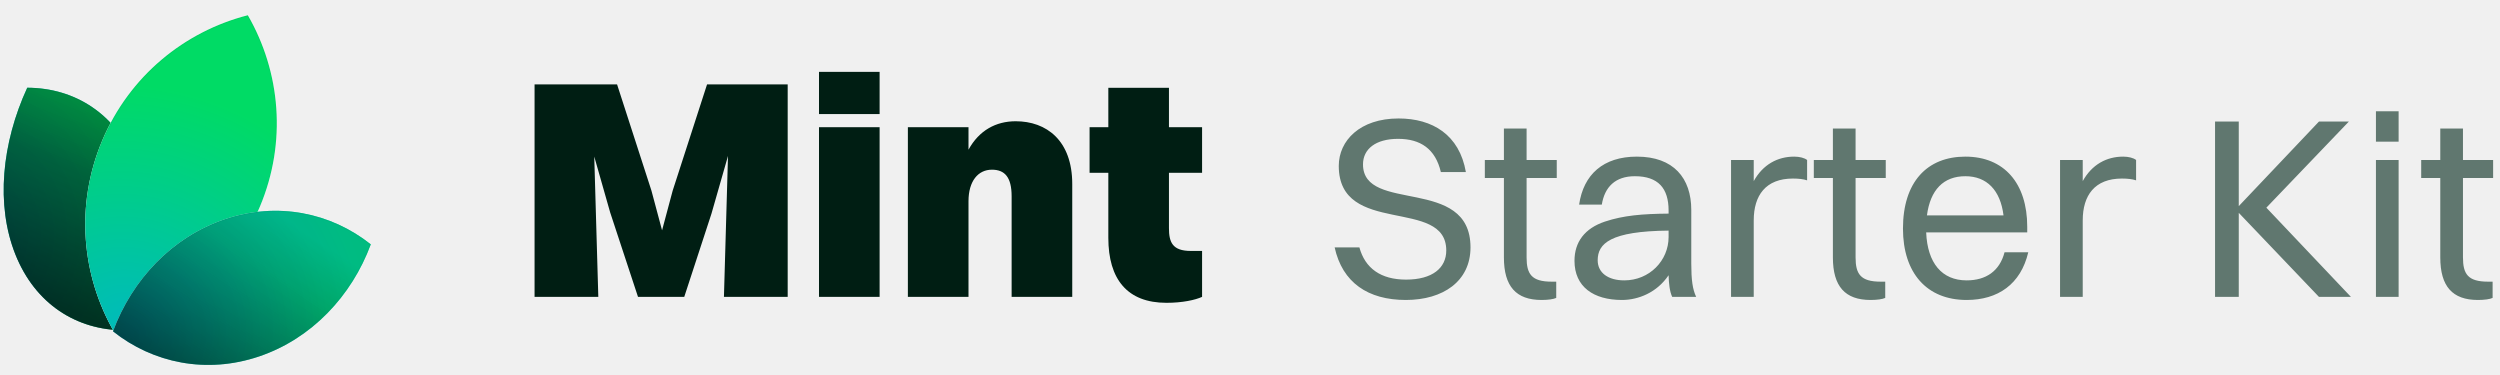
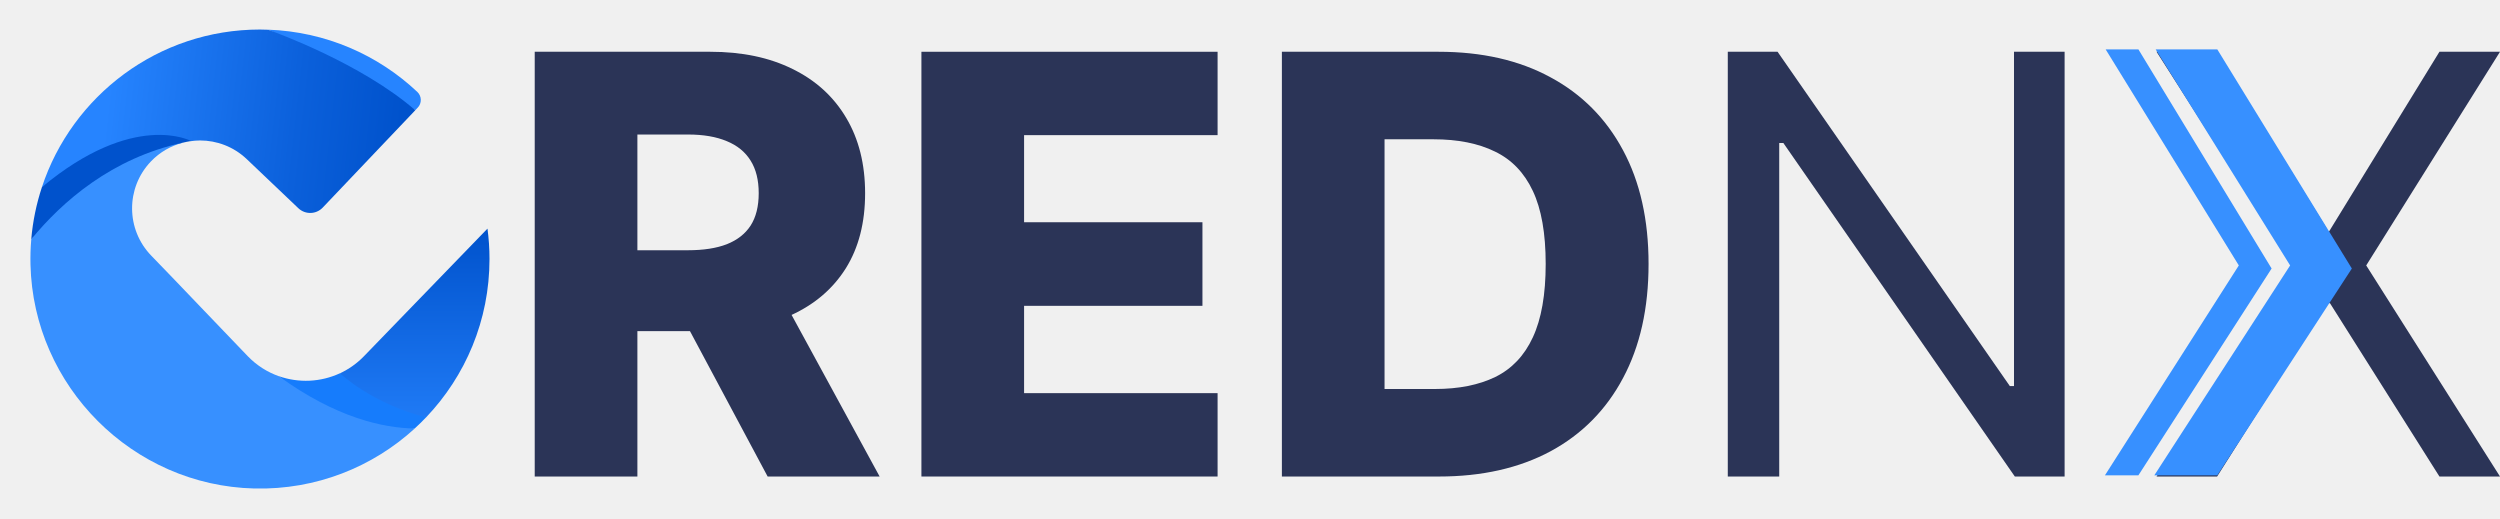
- <svg xmlns="http://www.w3.org/2000/svg" width="160" height="24" viewBox="0 0 160 24" fill="none">
-   <path d="M7.953 21.139C4.896 21.13 2.255 19.458 0.987 16.29C-0.28 13.121 0.109 9.163 1.744 5.615C4.801 5.624 7.442 7.296 8.71 10.465C9.977 13.633 9.588 17.591 7.953 21.139Z" fill="white" />
-   <path d="M7.953 21.139C4.896 21.13 2.255 19.458 0.987 16.29C-0.28 13.121 0.109 9.163 1.744 5.615C4.801 5.624 7.442 7.296 8.71 10.465C9.977 13.633 9.588 17.591 7.953 21.139Z" fill="url(#paint0_radial_115_86)" />
-   <path d="M7.953 21.139C4.896 21.13 2.255 19.458 0.987 16.29C-0.28 13.121 0.109 9.163 1.744 5.615C4.801 5.624 7.442 7.296 8.71 10.465C9.977 13.633 9.588 17.591 7.953 21.139Z" fill="black" fill-opacity="0.5" style="mix-blend-mode:hard-light" />
-   <path d="M7.953 21.139C4.896 21.13 2.255 19.458 0.987 16.29C-0.28 13.121 0.109 9.163 1.744 5.615C4.801 5.624 7.442 7.296 8.71 10.465C9.977 13.633 9.588 17.591 7.953 21.139Z" fill="url(#paint1_linear_115_86)" fill-opacity="0.5" style="mix-blend-mode:hard-light" />
-   <path d="M7.935 21.111C4.897 21.096 2.274 19.431 1.013 16.279C-0.248 13.124 0.136 9.182 1.762 5.643C4.8 5.659 7.423 7.324 8.684 10.476C9.945 13.63 9.561 17.572 7.935 21.111Z" stroke="url(#paint2_linear_115_86)" stroke-opacity="0.05" stroke-width="0.056" />
-   <path d="M7.31 21.257C11.354 20.221 14.884 17.375 16.628 13.236C18.373 9.097 17.945 4.587 15.86 0.976C11.816 2.012 8.287 4.858 6.542 8.998C4.797 13.137 5.225 17.646 7.31 21.257Z" fill="white" />
-   <path d="M7.31 21.257C11.354 20.221 14.884 17.375 16.628 13.236C18.373 9.097 17.945 4.587 15.86 0.976C11.816 2.012 8.287 4.858 6.542 8.998C4.797 13.137 5.225 17.646 7.31 21.257Z" fill="url(#paint3_radial_115_86)" />
-   <path d="M16.602 13.225C14.864 17.349 11.351 20.187 7.324 21.225C5.253 17.624 4.829 13.132 6.568 9.009C8.306 4.885 11.819 2.047 15.846 1.009C17.918 4.61 18.341 9.101 16.602 13.225Z" stroke="url(#paint4_linear_115_86)" stroke-opacity="0.05" stroke-width="0.056" />
-   <path d="M7.234 21.207C9.789 23.237 13.21 23.951 16.577 22.814C19.944 21.677 22.506 18.945 23.73 15.638C21.175 13.608 17.754 12.894 14.387 14.031C11.02 15.168 8.458 17.901 7.234 21.207Z" fill="white" />
-   <path d="M7.234 21.207C9.789 23.237 13.21 23.951 16.577 22.814C19.944 21.677 22.506 18.945 23.73 15.638C21.175 13.608 17.754 12.894 14.387 14.031C11.02 15.168 8.458 17.901 7.234 21.207Z" fill="url(#paint5_radial_115_86)" />
-   <path d="M7.234 21.207C9.789 23.237 13.21 23.951 16.577 22.814C19.944 21.677 22.506 18.945 23.73 15.638C21.175 13.608 17.754 12.894 14.387 14.031C11.02 15.168 8.458 17.901 7.234 21.207Z" fill="black" fill-opacity="0.2" style="mix-blend-mode:hard-light" />
-   <path d="M7.234 21.207C9.789 23.237 13.21 23.951 16.577 22.814C19.944 21.677 22.506 18.945 23.73 15.638C21.175 13.608 17.754 12.894 14.387 14.031C11.02 15.168 8.458 17.901 7.234 21.207Z" fill="url(#paint6_linear_115_86)" fill-opacity="0.5" style="mix-blend-mode:hard-light" />
-   <path d="M16.568 22.787C13.218 23.918 9.814 23.212 7.267 21.198C8.492 17.907 11.044 15.189 14.396 14.058C17.747 12.927 21.15 13.633 23.697 15.648C22.472 18.938 19.92 21.656 16.568 22.787Z" stroke="url(#paint7_linear_115_86)" stroke-opacity="0.05" stroke-width="0.056" />
-   <path d="M34.212 19V5.4H39.492L41.692 12.2L42.372 14.74L43.052 12.2L45.252 5.4H50.412V19H46.332L46.592 9.98L45.532 13.68L43.792 19H40.832L39.052 13.6L38.032 10.02L38.292 19H34.212ZM52.416 7.3V4.6H56.295V7.3H52.416ZM52.416 19V8.14H56.295V19H52.416ZM58.104 19V8.14H61.984V9.58C62.664 8.34 63.744 7.76 65.004 7.76C66.964 7.76 68.624 8.98 68.624 11.78V19H64.744V12.56C64.744 11.34 64.304 10.86 63.484 10.86C62.604 10.86 61.984 11.58 61.984 12.88V19H58.104ZM70.933 15.22V11.06H69.733V8.14H70.933V5.62H74.813V8.14H76.933V11.06H74.813V14.6C74.813 15.5 75.033 16.06 76.213 16.06H76.933V19C76.493 19.2 75.673 19.38 74.653 19.38C72.153 19.38 70.933 17.88 70.933 15.22Z" fill="#001E13" />
-   <path d="M87.232 10.519C87.232 13.687 94.112 11.229 94.112 15.832C94.112 17.994 92.364 19.198 89.971 19.198C87.562 19.198 85.912 18.093 85.417 15.832H87.001C87.364 17.169 88.371 17.895 89.987 17.895C91.671 17.895 92.561 17.152 92.561 16.03C92.561 12.598 85.681 15.155 85.681 10.618C85.681 9.001 87.034 7.582 89.509 7.582C91.671 7.582 93.403 8.621 93.816 11.014H92.215C91.868 9.529 90.912 8.886 89.476 8.886C88.057 8.886 87.232 9.529 87.232 10.519ZM96.25 16.476V11.393H95.029V10.239H96.25V8.226H97.702V10.239H99.632V11.393H97.702V16.476C97.702 17.532 98.015 18.026 99.302 18.026H99.599V19.066C99.434 19.148 99.071 19.198 98.659 19.198C97.025 19.198 96.25 18.323 96.25 16.476ZM102.516 13.093H101.064C101.345 11.162 102.615 10.024 104.76 10.024C107.103 10.024 108.242 11.393 108.242 13.44V16.888C108.242 17.895 108.324 18.521 108.555 19H107.021C106.856 18.654 106.806 18.142 106.79 17.614C106.047 18.72 104.859 19.198 103.803 19.198C101.988 19.198 100.767 18.357 100.767 16.69C100.767 15.486 101.427 14.611 102.714 14.182C103.902 13.786 105.107 13.687 106.79 13.671V13.473C106.79 12.053 106.13 11.278 104.628 11.278C103.374 11.278 102.698 11.971 102.516 13.093ZM102.252 16.657C102.252 17.465 102.929 17.944 103.952 17.944C105.569 17.944 106.79 16.674 106.79 15.172V14.759C103.061 14.793 102.252 15.585 102.252 16.657ZM110.787 19V10.239H112.239V11.591C112.833 10.519 113.774 10.024 114.83 10.024C115.176 10.024 115.49 10.107 115.655 10.239V11.542C115.407 11.46 115.094 11.427 114.747 11.427C112.998 11.427 112.239 12.515 112.239 14.1V19H110.787ZM117.305 16.476V11.393H116.084V10.239H117.305V8.226H118.757V10.239H120.688V11.393H118.757V16.476C118.757 17.532 119.071 18.026 120.358 18.026H120.655V19.066C120.49 19.148 120.127 19.198 119.714 19.198C118.081 19.198 117.305 18.323 117.305 16.476ZM129.809 16.145C129.33 18.192 127.862 19.198 125.865 19.198C123.324 19.198 121.79 17.482 121.79 14.627C121.79 11.658 123.324 10.024 125.783 10.024C128.258 10.024 129.743 11.723 129.743 14.512V14.875H123.275C123.357 16.838 124.281 17.944 125.865 17.944C127.103 17.944 127.977 17.35 128.291 16.145H129.809ZM125.783 11.278C124.38 11.278 123.539 12.152 123.324 13.786H128.225C128.027 12.169 127.152 11.278 125.783 11.278ZM131.843 19V10.239H133.295V11.591C133.889 10.519 134.829 10.024 135.885 10.024C136.232 10.024 136.545 10.107 136.71 10.239V11.542C136.463 11.46 136.149 11.427 135.803 11.427C134.054 11.427 133.295 12.515 133.295 14.1V19H131.843ZM141.763 19V7.78H143.281V13.192L148.413 7.78H150.327L145.047 13.291L150.459 19H148.413L143.281 13.621V19H141.763ZM152.06 9.067V7.12H153.512V9.067H152.06ZM152.06 19V10.239H153.512V19H152.06ZM156.178 16.476V11.393H154.957V10.239H156.178V8.226H157.63V10.239H159.56V11.393H157.63V16.476C157.63 17.532 157.943 18.026 159.23 18.026H159.527V19.066C159.362 19.148 158.999 19.198 158.587 19.198C156.953 19.198 156.178 18.323 156.178 16.476Z" fill="#002719" fill-opacity="0.6" />
+ <svg xmlns="http://www.w3.org/2000/svg" width="405" height="84" viewBox="0 0 405 84" fill="none">
+   <g clip-path="url(#clip0_1_1312)">
+     <path d="M69.032 67.602C62.331 63.229 55.075 60.468 55.075 60.468C51.949 61.92 48.374 62.076 45.153 60.934C54.038 69.403 61.91 70.845 67.181 69.415C67.818 68.833 68.439 68.228 69.032 67.602Z" fill="#167CFC" />
+     <path d="M40.126 57.691C35.048 52.431 29.433 46.489 24.522 41.434C20.398 37.193 20.348 30.459 24.428 26.174C25.897 24.627 27.715 23.613 29.638 23.12C16.368 24.128 9.612 31.24 5.066 38.773C4.95 40.114 4.906 41.478 4.939 42.858C5.399 62.586 21.49 78.671 41.218 79.137C51.234 79.375 60.368 75.645 67.186 69.42C62.137 69.343 54.471 67.713 45.159 60.939C43.313 60.285 41.589 59.204 40.131 57.697L40.126 57.691Z" fill="#3790FF" />
+     <path d="M79.298 41.96C79.298 40.292 79.187 38.645 78.971 37.038C72.874 43.352 65.341 51.112 58.972 57.697C57.819 58.889 56.494 59.814 55.075 60.474C55.075 60.474 60.224 65.39 69.032 67.608C75.39 60.934 79.298 51.91 79.298 41.966V41.96Z" fill="url(#paint0_linear_1_1312)" />
+     <path d="M67.674 17.438C68.356 16.723 68.334 15.581 67.613 14.899C61.261 8.907 52.791 5.138 43.446 4.806C44.682 5.244 54.033 11.33 67.281 17.848L67.674 17.433V17.438Z" fill="#2684FF" />
+     <path d="M30.958 22.848C30.897 22.859 30.836 22.87 30.769 22.887C31.307 22.809 31.85 22.754 32.399 22.754C35.12 22.754 37.853 23.757 39.981 25.786L48.329 33.729C49.449 34.793 51.217 34.749 52.281 33.629L67.275 17.86C58.611 10.321 44.676 5.255 43.44 4.817C42.997 4.8 42.553 4.784 42.11 4.784C25.636 4.784 11.674 15.498 6.785 30.331C23.136 21.862 30.952 22.854 30.952 22.854L30.958 22.848Z" fill="url(#paint1_linear_1_1312)" />
+     <path d="M29.633 23.114C30.009 23.02 30.386 22.942 30.769 22.881C30.83 22.87 30.891 22.854 30.957 22.843C30.957 22.843 21.762 17.843 6.79 30.32C5.903 33.014 5.31 35.841 5.061 38.762C10.094 32.637 18.125 25.608 29.633 23.109V23.114Z" fill="#0052CC" />
+   </g>
+   <path d="M359.171 8.386L376.912 37.012L377 38L395.189 8.386H405L383.327 43L405 77.196H395.189L377.449 49.107H376.912L359.171 77.196H349.361L371.5 43L349.361 8.386H359.171Z" fill="#2B3457" />
+   <path d="M349 77L359.204 77L381 43.5L359.204 8L349.217 8L371 43L349 77Z" fill="#3790FF" />
+   <path d="M341 77L346.421 77L368 43.5L346.421 8L341.115 8L362.688 43L341 77Z" fill="#3790FF" />
+   <path d="M334.466 8.386V77.196H326.402L288.906 23.17H288.234V77.196H279.902V8.386H287.966L325.596 62.547H326.268V8.386H334.466Z" fill="#2B3457" />
+   <path d="M233.099 77.196H207.665V8.386H233.065C240.076 8.386 246.113 9.764 251.175 12.519C256.26 15.252 260.179 19.194 262.935 24.346C265.69 29.475 267.067 35.612 267.067 42.758C267.067 49.925 265.69 56.085 262.935 61.237C260.202 66.389 256.293 70.342 251.209 73.097C246.124 75.83 240.087 77.196 233.099 77.196ZM224.296 63.018H232.461C236.313 63.018 239.572 62.368 242.238 61.069C244.926 59.748 246.953 57.608 248.319 54.652C249.708 51.673 250.402 47.708 250.402 42.758C250.402 37.807 249.708 33.865 248.319 30.931C246.93 27.974 244.881 25.846 242.171 24.547C239.483 23.226 236.168 22.565 232.225 22.565H224.296V63.018Z" fill="#2B3457" />
+   <path d="M149.27 77.196V8.386H197.249V21.893H165.901V36.004H194.796V49.545H165.901V63.69H197.249V77.196H149.27Z" fill="#2B3457" />
+   <path d="M86.625 77.196V8.386H115.05C120.202 8.386 124.648 9.316 128.388 11.175C132.152 13.012 135.052 15.655 137.091 19.104C139.129 22.531 140.148 26.597 140.148 31.3C140.148 36.072 139.106 40.126 137.023 43.463C134.94 46.778 131.984 49.309 128.153 51.057C124.323 52.781 119.787 53.644 114.546 53.644H96.57V40.54H111.455C113.963 40.54 116.058 40.215 117.738 39.566C119.44 38.894 120.728 37.886 121.602 36.542C122.475 35.176 122.912 33.428 122.912 31.3C122.912 29.173 122.475 27.414 121.602 26.026C120.728 24.614 119.44 23.562 117.738 22.867C116.035 22.151 113.941 21.792 111.455 21.792H103.257V77.196H86.625ZM125.365 45.748L142.5 77.196H124.357L107.557 45.748H125.365Z" fill="#2B3457" />
  <defs>
-     <radialGradient id="paint0_radial_115_86" cx="0" cy="0" r="1" gradientUnits="userSpaceOnUse" gradientTransform="translate(-3.00503 15.023) rotate(-10.029) scale(17.9572 17.784)">
-       <stop stop-color="#00B0BB" />
-       <stop offset="1" stop-color="#00DB65" />
-     </radialGradient>
-     <linearGradient id="paint1_linear_115_86" x1="7.39" y1="4.813" x2="1.63" y2="18.689" gradientUnits="userSpaceOnUse">
-       <stop stop-color="#18E299" />
-       <stop offset="1" />
+     <linearGradient id="paint0_linear_1_1312" x1="67.186" y1="37.038" x2="67.186" y2="67.608" gradientUnits="userSpaceOnUse">
+       <stop stop-color="#0052CC" />
+       <stop offset="1" stop-color="#1F7AF5" />
    </linearGradient>
-     <linearGradient id="paint2_linear_115_86" x1="7.948" y1="8.016" x2="1.761" y2="18.746" gradientUnits="userSpaceOnUse">
-       <stop />
-       <stop offset="1" stop-opacity="0" />
+     <linearGradient id="paint1_linear_1_1312" x1="17.344" y1="16.69" x2="64.853" y2="22.044" gradientUnits="userSpaceOnUse">
+       <stop stop-color="#2684FF" />
+       <stop offset="0.65" stop-color="#0B60DB" />
+       <stop offset="1" stop-color="#0052CC" />
    </linearGradient>
-     <radialGradient id="paint3_radial_115_86" cx="0" cy="0" r="1" gradientUnits="userSpaceOnUse" gradientTransform="translate(8.11404 20.8822) rotate(-75.7542) scale(21.6246 23.7772)">
-       <stop stop-color="#00BBBB" />
-       <stop offset="0.713" stop-color="#00DB65" />
-     </radialGradient>
-     <linearGradient id="paint4_linear_115_86" x1="7.602" y1="5.871" x2="15.556" y2="16.372" gradientUnits="userSpaceOnUse">
-       <stop />
-       <stop offset="1" stop-opacity="0" />
-     </linearGradient>
-     <radialGradient id="paint5_radial_115_86" cx="0" cy="0" r="1" gradientUnits="userSpaceOnUse" gradientTransform="translate(7.84537 21.5181) rotate(-20.3525) scale(18.5603 17.32)">
-       <stop stop-color="#00B0BB" />
-       <stop offset="1" stop-color="#00DB65" />
-     </radialGradient>
-     <linearGradient id="paint6_linear_115_86" x1="16.808" y1="13.007" x2="10.041" y2="22.994" gradientUnits="userSpaceOnUse">
-       <stop stop-color="#00B1BC" />
-       <stop offset="1" />
-     </linearGradient>
-     <linearGradient id="paint7_linear_115_86" x1="16.808" y1="13.007" x2="14.169" y2="23.841" gradientUnits="userSpaceOnUse">
-       <stop />
-       <stop offset="1" stop-opacity="0" />
-     </linearGradient>
+     <clipPath id="clip0_1_1312">
+       <rect width="83.145" height="83.145" fill="white" />
+     </clipPath>
  </defs>
</svg>
